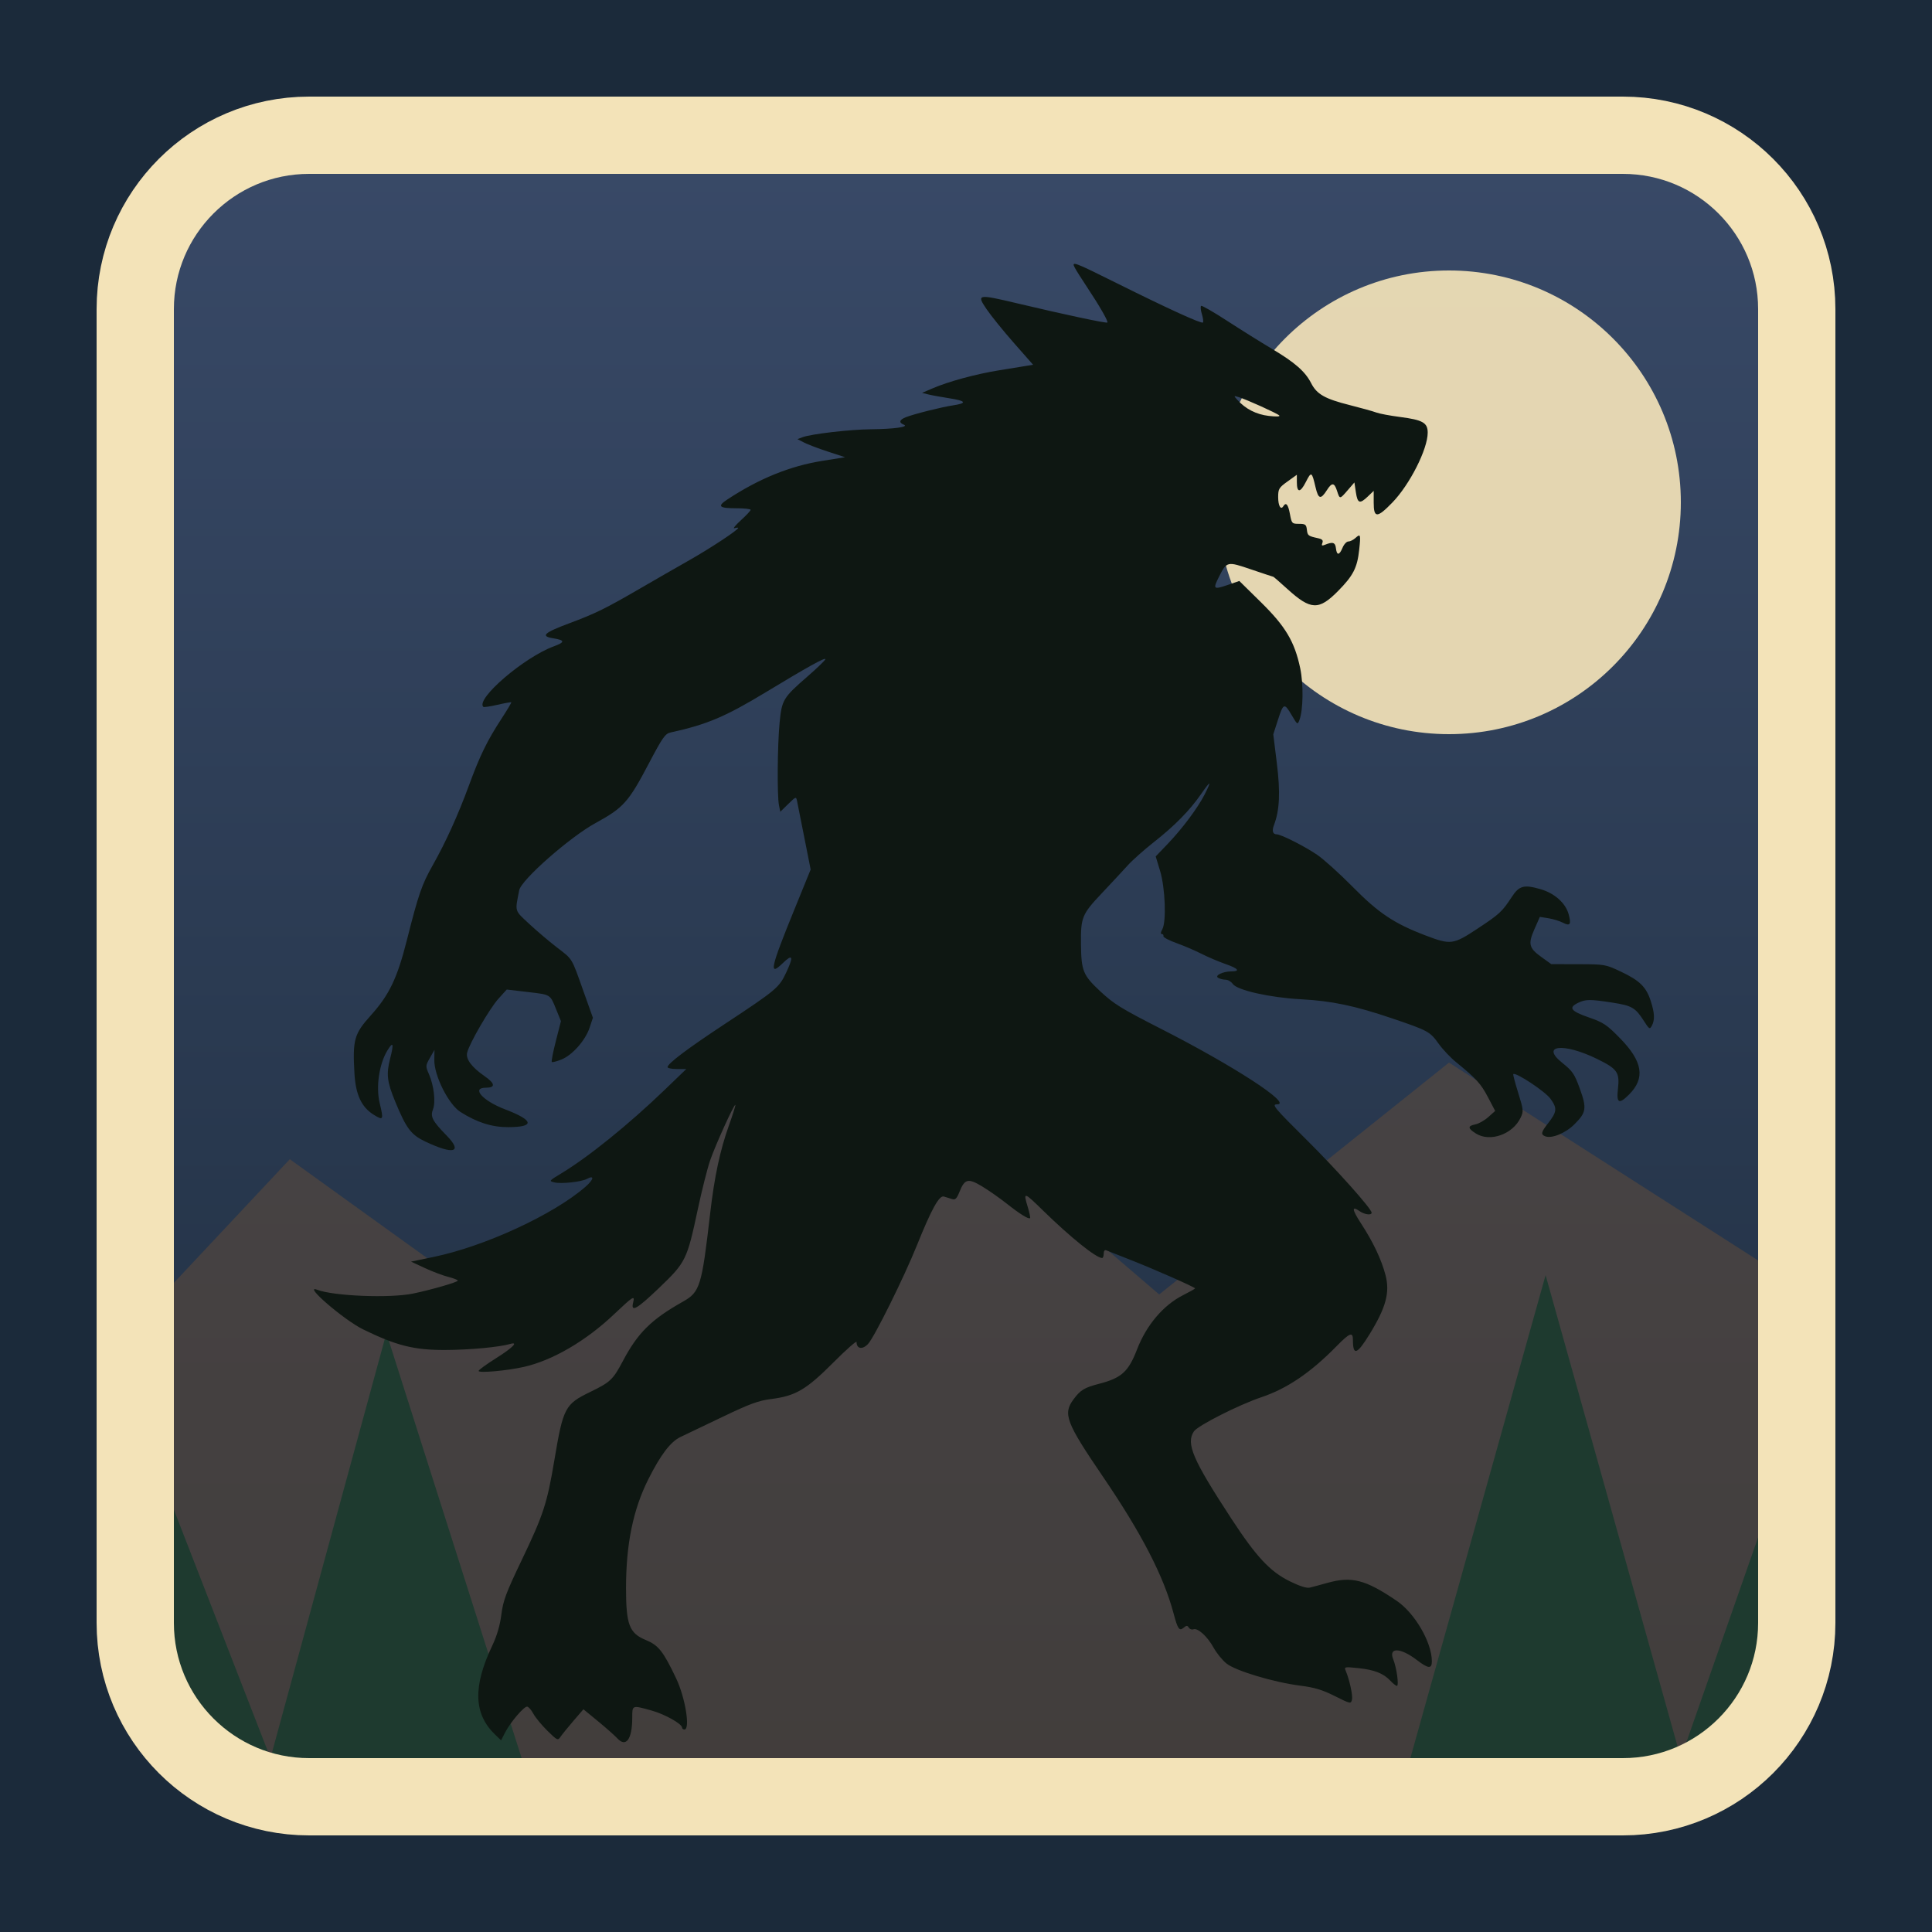
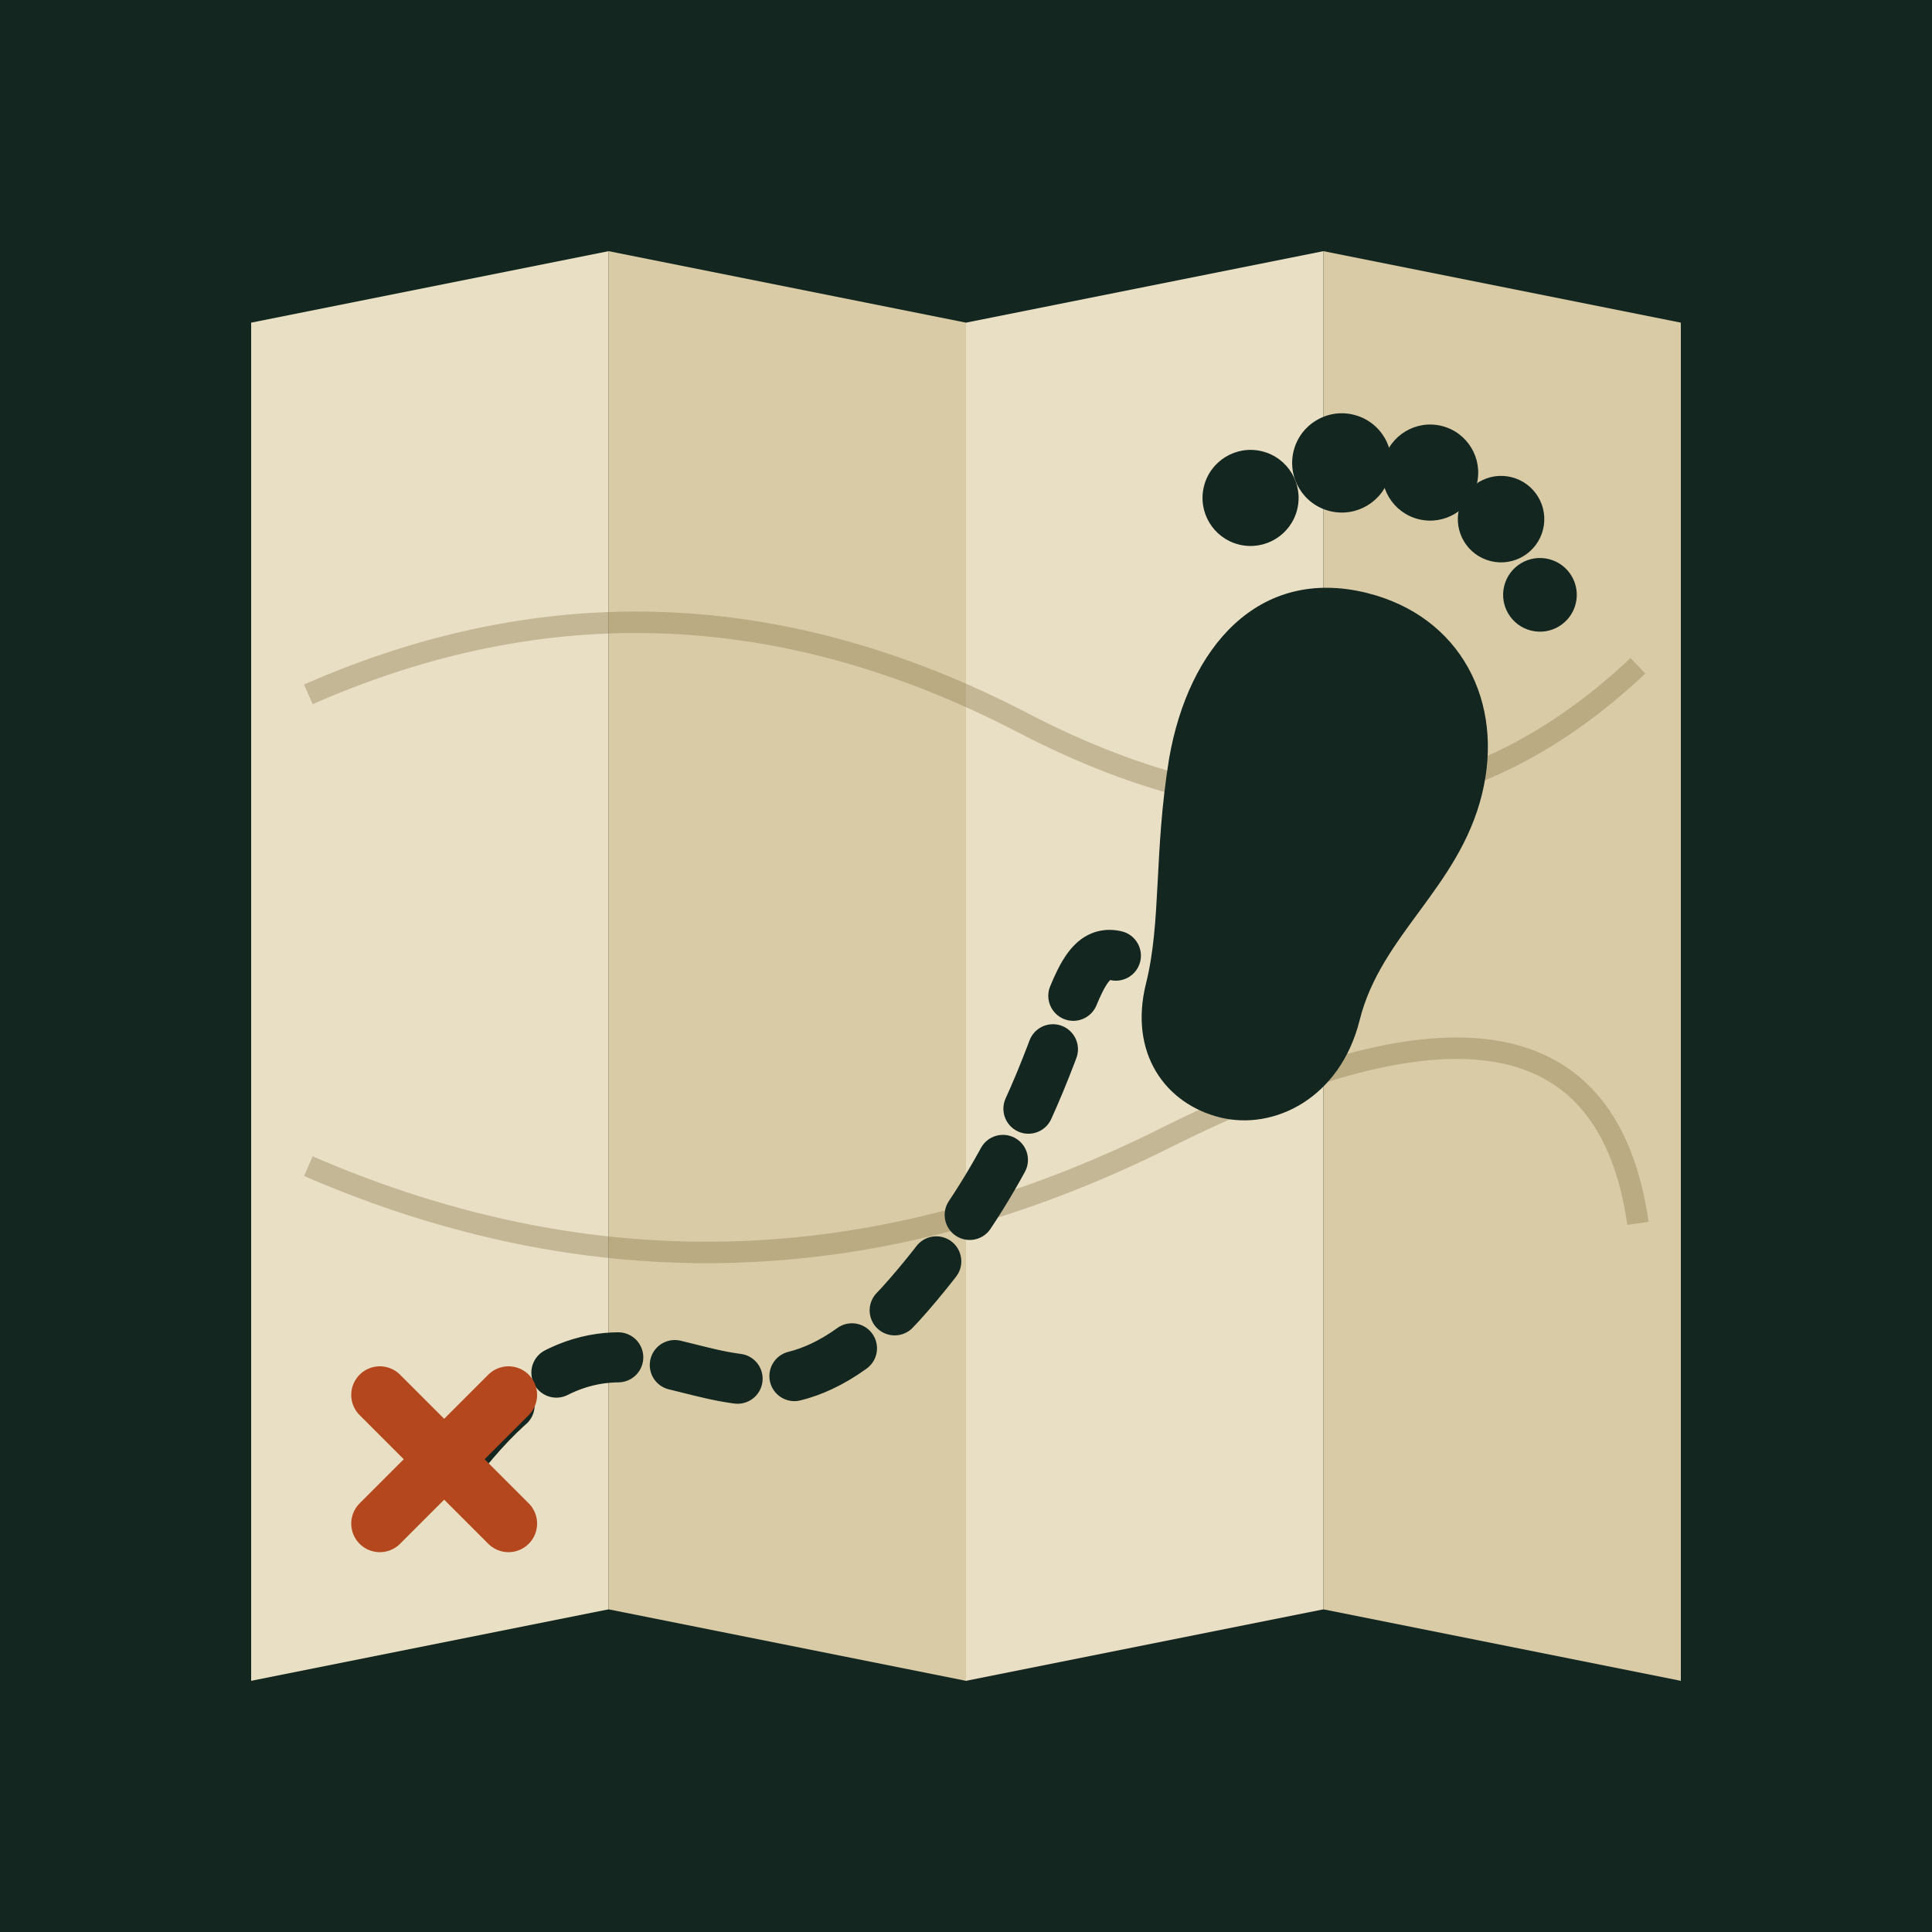
<svg xmlns="http://www.w3.org/2000/svg" viewBox="0 0 200 200">
-   <defs>
-     <linearGradient id="s" x1="0" y1="0" x2="0" y2="1">
-       <stop offset="0" stop-color="#3B4C6B" />
-       <stop offset="1" stop-color="#1B2A3A" />
-     </linearGradient>
-     <clipPath id="c">
-       <rect x="14" y="14" width="172" height="172" rx="18" />
-     </clipPath>
-   </defs>
-   <rect width="200" height="200" fill="#1B2A3A" />
-   <g clip-path="url(#c)">
-     <rect width="200" height="200" fill="url(#s)" />
-     <circle cx="150" cy="52" r="24" fill="#F3E3B8" opacity=".92" />
-     <path d="M0 152L30 120 55 138 85 104 120 134 150 110 200 142V200H0Z" fill="#5E4A3A" opacity=".55" />
-     <path d="M0 182L14 146 28 182 40 138 54 182 146 182 160 132 174 182 188 142 200 182V200H0Z" fill="#1E3A2F" />
-     <svg x="16" y="18" width="172" height="172" viewBox="0 0 800 800">
-       <path d="M 443.119 45.250 C 443.774 46.487, 446.403 50.650, 448.963 54.500 C 455.002 63.584, 459.285 71.048, 458.760 71.573 C 458.296 72.037, 438.312 67.786, 415.665 62.407 C 396.158 57.773, 395.674 57.863, 400.642 65.195 C 402.764 68.327, 408.663 75.619, 413.750 81.399 L 423 91.909 419.750 92.442 C 417.963 92.735, 412 93.705, 406.500 94.597 C 395.378 96.402, 382.297 99.956, 374.608 103.264 L 369.551 105.440 372.525 106.187 C 374.161 106.599, 378.764 107.441, 382.753 108.058 C 390.817 109.307, 391.357 110.419, 384.406 111.462 C 378.896 112.288, 365.612 115.626, 361.750 117.154 C 358.597 118.402, 358.220 119.756, 360.750 120.750 C 363.473 121.820, 355.974 122.873, 345 122.962 C 334.971 123.043, 316.201 125.219, 312.022 126.784 L 309.544 127.713 312.742 129.367 C 314.501 130.276, 319.667 132.237, 324.220 133.724 L 332.500 136.427 321.500 138.182 C 305.936 140.666, 291.004 146.739, 275.766 156.783 C 270.792 160.062, 271.747 161, 280.059 161 C 283.877 161, 287.004 161.338, 287.008 161.750 C 287.013 162.162, 284.875 164.449, 282.258 166.831 C 279.641 169.213, 278.288 170.914, 279.250 170.612 C 280.212 170.310, 281 170.251, 281 170.481 C 281 171.435, 267.748 180.187, 257.500 186.001 C 251.450 189.434, 240.875 195.510, 234 199.504 C 217.142 209.299, 212.360 211.650, 199.581 216.422 C 187.455 220.951, 185.694 222.608, 191.947 223.607 C 197.651 224.520, 197.720 225.464, 192.230 227.484 C 177.865 232.770, 154.498 252.831, 158.290 256.623 C 158.549 256.883, 161.625 256.434, 165.125 255.625 C 168.625 254.816, 171.610 254.277, 171.759 254.426 C 171.908 254.575, 169.771 258.158, 167.010 262.388 C 160.184 272.844, 156.696 279.981, 151.479 294.166 C 146.086 308.831, 140.248 321.707, 133.874 333 C 128.675 342.210, 127.061 346.894, 121.473 369 C 116.847 387.299, 112.983 395.353, 104.101 405.201 C 96.123 414.048, 95.318 416.901, 96.240 433.071 C 96.826 443.358, 99.630 449.372, 105.544 453.027 C 110.180 455.893, 110.347 455.562, 108.393 447.395 C 106.515 439.548, 108.122 428.618, 112.119 422.044 C 114.906 417.462, 115.300 418.668, 113.417 426.019 C 111.501 433.498, 111.937 437.146, 115.892 446.738 C 121.209 459.631, 123.487 462.654, 130.340 465.911 C 143.958 472.381, 148.533 471.154, 140.713 463.130 C 133.688 455.921, 132.678 453.967, 134.084 450.315 C 135.415 446.857, 134.492 438.932, 132.125 433.500 C 130.424 429.596, 130.435 429.407, 132.577 425.635 L 134.772 421.770 134.698 426.674 C 134.585 434.174, 141.584 448.081, 147.282 451.679 C 155.304 456.744, 162.393 459.001, 170.230 458.985 C 183.268 458.957, 182.711 455.736, 168.745 450.406 C 157.957 446.289, 152.370 440, 159.500 440 C 164.229 440, 164.025 437.982, 158.939 434.458 C 152.664 430.109, 149.742 426.170, 150.506 423.092 C 151.625 418.584, 161.336 401.853, 165.535 397.200 L 169.570 392.727 179.523 393.901 C 190.925 395.246, 190.374 394.911, 193.387 402.323 L 195.671 407.944 193.218 417.521 C 191.869 422.789, 190.987 427.320, 191.258 427.591 C 191.529 427.862, 193.614 427.338, 195.892 426.427 C 201.154 424.321, 207.432 417.227, 209.474 411.078 L 211.056 406.315 206.457 393.408 C 200.624 377.033, 201.446 378.381, 193.611 372.352 C 189.931 369.521, 183.965 364.450, 180.352 361.085 C 173.193 354.416, 173.500 355.458, 175.581 344.897 C 176.565 339.903, 199.942 319.338, 212.343 312.556 C 225.772 305.212, 228.188 302.515, 237.934 283.985 C 244.640 271.238, 245.841 269.528, 248.500 268.946 C 265.964 265.125, 274.809 261.382, 294.367 249.537 C 314.292 237.469, 323.001 232.641, 322.997 233.664 C 322.995 234.124, 319.132 237.860, 314.411 241.966 C 302.631 252.214, 302.015 253.234, 300.948 264.266 C 299.904 275.050, 299.715 299.325, 300.639 303.943 L 301.277 307.135 305.082 303.420 C 308.856 299.735, 308.892 299.724, 309.380 302.102 C 309.650 303.421, 311.229 311.350, 312.888 319.722 L 315.903 334.943 308.053 354.222 C 296.489 382.620, 295.616 386.673, 302.500 380 C 307.262 375.384, 307.787 376.721, 304.212 384.361 C 300.696 391.874, 299.651 392.750, 274 409.687 C 256.400 421.308, 247 428.412, 247 430.093 C 247 430.592, 249.031 431, 251.514 431 L 256.028 431 245.764 440.882 C 228.211 457.783, 208.824 473.435, 195.520 481.446 C 189.946 484.802, 189.855 484.926, 192.467 485.581 C 195.734 486.401, 205.459 485.360, 208.191 483.898 C 211.920 481.902, 211.503 484.184, 207.500 487.676 C 192.196 501.027, 159.137 516.320, 134.500 521.446 L 123.500 523.735 130.129 526.823 C 133.775 528.521, 138.838 530.434, 141.379 531.074 C 143.921 531.714, 146 532.527, 146 532.880 C 146 533.611, 133.481 537.237, 124.500 539.108 C 113.428 541.415, 86.269 540.343, 78.298 537.284 C 71.090 534.518, 91.243 551.889, 100.452 556.379 C 116.541 564.225, 124.976 566.336, 140 566.276 C 151.831 566.228, 165.896 564.921, 171.250 563.372 C 175.421 562.165, 172.367 565.252, 164.520 570.177 C 159.855 573.105, 156.030 575.890, 156.020 576.367 C 155.994 577.487, 169.659 576.270, 177.819 574.425 C 191.608 571.308, 207.629 561.971, 221.135 549.178 C 230.500 540.309, 231.343 539.784, 230.438 543.391 C 229.190 548.363, 232.174 546.696, 242.871 536.446 C 255.850 524.008, 256.340 523.013, 261.608 498.341 C 263.507 489.449, 266.137 479.008, 267.453 475.139 C 269.926 467.867, 279.065 447.731, 279.634 448.300 C 279.810 448.477, 278.438 452.869, 276.584 458.061 C 272.275 470.124, 269.547 482.895, 267.516 500.500 C 263.456 535.705, 262.631 538.369, 254.357 543.029 C 239.195 551.569, 232.700 557.986, 225.540 571.500 C 220.714 580.607, 219.518 581.742, 209.729 586.500 C 197.592 592.400, 196.745 594.018, 192.473 619.500 C 189.016 640.116, 187.194 645.697, 176.912 667.166 C 169.210 683.248, 167.835 686.917, 166.979 693.665 C 166.314 698.914, 164.869 703.850, 162.598 708.631 C 153.191 728.439, 153.633 741.568, 164.042 751.540 L 166.844 754.225 168.835 750.363 C 171.304 745.571, 177.744 738, 179.351 738 C 180.008 738, 181.364 739.520, 182.364 741.378 C 183.365 743.236, 186.420 746.948, 189.154 749.628 C 193.939 754.318, 194.175 754.425, 195.481 752.500 C 196.226 751.400, 199.008 747.973, 201.662 744.885 L 206.487 739.269 213.493 745.021 C 217.347 748.184, 221.560 751.916, 222.856 753.314 C 227.018 757.802, 230 753.643, 230 743.351 C 230 737.181, 229.825 737.246, 239.276 739.867 C 245.708 741.651, 254 746.307, 254 748.136 C 254 748.611, 254.508 749, 255.128 749 C 258.034 749, 255.521 733.568, 251.114 724.346 C 244.839 711.217, 242.648 708.460, 236.456 705.893 C 228.562 702.621, 226.999 698.474, 227.004 680.815 C 227.010 659.723, 230.437 643.045, 237.751 628.500 C 243.674 616.723, 248.454 610.439, 253.215 608.171 C 255.572 607.048, 264.700 602.683, 273.500 598.472 C 286.750 592.131, 290.789 590.653, 297 589.873 C 308.627 588.412, 313.810 585.366, 326.750 572.389 C 332.938 566.184, 338 561.702, 338 562.431 C 338 565.773, 340.869 566.244, 343.557 563.344 C 346.616 560.044, 360.874 531.270, 367.018 516 C 374.104 498.388, 377.801 491.699, 380.063 492.400 C 381.128 492.730, 382.884 493.273, 383.965 493.608 C 385.560 494.101, 386.242 493.435, 387.585 490.078 C 390.074 483.858, 391.729 483.465, 398.436 487.503 C 401.571 489.391, 406.918 493.135, 410.318 495.824 C 416.656 500.835, 420.880 503.453, 421.549 502.784 C 421.757 502.577, 421.268 500.219, 420.463 497.544 C 418.180 489.956, 418.462 490.016, 427.750 499.094 C 441.053 512.096, 453.355 521.982, 456.250 521.996 C 456.663 521.998, 457 521.052, 457 519.893 C 457 518.600, 457.483 517.985, 458.250 518.301 C 458.938 518.584, 464.225 520.670, 470 522.937 C 481.393 527.410, 501 536.068, 501 536.626 C 501 536.816, 498.399 538.284, 495.220 539.889 C 485.722 544.683, 477.583 554.271, 473.055 566 C 468.903 576.754, 465.599 579.753, 454.840 582.542 C 447.649 584.405, 445.798 585.530, 442.441 590.080 C 437.285 597.068, 438.851 601.168, 456.672 627.335 C 475.223 654.575, 485.849 675.135, 490.607 693 C 492.674 700.760, 493.380 701.759, 495.534 699.972 C 496.880 698.855, 497.291 698.853, 497.975 699.960 C 498.428 700.692, 499.418 701.053, 500.177 700.762 C 502.263 699.962, 506.942 704.204, 509.880 709.559 C 511.321 712.186, 514.126 715.639, 516.113 717.232 C 520.537 720.778, 538.927 726.298, 551.678 727.906 C 558.495 728.765, 562.263 729.902, 568.257 732.905 C 575.825 736.697, 576.027 736.740, 576.534 734.646 C 577.015 732.661, 575.356 725.034, 573.482 720.617 C 572.729 718.839, 573.073 718.774, 579.592 719.457 C 587.370 720.273, 591.690 721.977, 595.053 725.556 C 596.316 726.900, 597.712 728, 598.155 728 C 599.248 728, 598.052 719.287, 596.399 715.206 C 594.025 709.343, 599.872 709.520, 607.770 715.551 C 613.313 719.783, 615 719.925, 615 716.159 C 615 707.075, 606.803 692.975, 598.083 687.061 C 582.938 676.788, 576.414 675.119, 564.500 678.472 C 561.200 679.400, 557.464 680.406, 556.198 680.707 C 554.709 681.060, 551.306 679.973, 546.554 677.624 C 537.064 672.934, 530.463 665.853, 518.470 647.500 C 499.799 618.927, 496.554 611.382, 500.409 605.498 C 502.235 602.712, 522.017 592.687, 532.929 589.019 C 545.273 584.870, 556.608 577.193, 568.923 564.642 C 575.504 557.936, 577 557.350, 577 561.477 C 577 569.192, 578.959 568.524, 584.968 558.760 C 592.917 545.843, 594.881 538.586, 592.688 530.226 C 590.700 522.645, 586.752 514.328, 580.819 505.222 C 576.531 498.640, 576.311 496.704, 580.158 499.398 C 582.589 501.101, 586 501.553, 586 500.172 C 586 498.300, 569.221 479.504, 554.612 465.012 C 538.945 449.470, 537.726 448, 540.500 448 C 548.053 448, 519.786 429.594, 484.978 411.846 C 465.342 401.834, 461.845 399.676, 455.240 393.488 C 447.041 385.807, 446.196 383.727, 446.060 370.890 C 445.923 357.991, 446.521 356.512, 455.909 346.560 C 460.634 341.551, 466.323 335.433, 468.550 332.965 C 470.778 330.497, 476.403 325.487, 481.050 321.833 C 491.230 313.827, 498.405 306.528, 503.905 298.584 C 508.555 291.867, 509.084 291.929, 505.607 298.783 C 502.339 305.223, 494.838 315.269, 487.847 322.566 L 482.036 328.632 484.138 335.566 C 486.630 343.790, 487.248 360.137, 485.203 363.750 C 484.412 365.147, 484.322 366, 484.965 366 C 485.534 366, 485.887 366.457, 485.750 367.015 C 485.612 367.573, 488.425 369.074, 492 370.350 C 495.575 371.626, 500.975 373.935, 504 375.481 C 507.025 377.027, 512.313 379.276, 515.750 380.479 C 521.875 382.623, 522.911 384, 518.398 384 C 514.440 384, 510.330 385.965, 512.034 387.042 C 512.840 387.552, 514.458 387.976, 515.628 387.985 C 516.798 387.993, 518.373 388.905, 519.128 390.012 C 521.199 393.049, 536.952 396.601, 551.933 397.407 C 566.886 398.213, 578.012 400.549, 596 406.659 C 613.261 412.523, 614.068 412.964, 618.286 418.836 C 620.226 421.535, 623.954 425.489, 626.571 427.622 C 636.370 435.608, 638.588 438.038, 641.995 444.522 L 645.489 451.174 642.188 454.123 C 640.373 455.745, 637.563 457.337, 635.944 457.661 C 632.148 458.420, 632.226 459.543, 636.250 462.070 C 642.993 466.305, 653.912 462.446, 657.708 454.486 C 659.207 451.343, 659.148 450.719, 656.580 442.483 C 655.090 437.705, 654.021 433.646, 654.204 433.463 C 655.309 432.357, 669.543 441.767, 672.096 445.291 C 675.450 449.921, 675.280 451.612, 670.899 457.191 C 667.583 461.414, 667.349 462.536, 669.607 463.403 C 672.752 464.610, 679.396 461.867, 683.663 457.600 C 689.377 451.887, 689.669 449.944, 686.244 440.454 C 683.679 433.349, 682.774 432.021, 677.766 428.007 C 667.076 419.441, 678.407 418.214, 694.633 426.180 C 704.392 430.971, 705.511 432.603, 704.589 440.690 C 703.814 447.480, 705.123 448.112, 709.953 443.282 C 717.833 435.402, 716.552 427.381, 705.628 416.207 C 699.215 409.647, 697.661 408.611, 690.491 406.119 C 681.822 403.107, 680.618 401.429, 685.457 399.109 C 689.090 397.368, 691.205 397.359, 702 399.037 C 711.348 400.491, 712.986 401.445, 717.075 407.826 C 719.658 411.856, 719.922 412.015, 720.924 410.142 C 722.419 407.349, 722.270 404.066, 720.386 398.231 C 718.207 391.485, 715.076 388.401, 706.089 384.149 C 698.608 380.610, 698.316 380.559, 685.500 380.530 L 672.500 380.500 667.721 377.060 C 661.709 372.732, 661.236 370.785, 664.437 363.547 L 667.003 357.745 671.106 358.401 C 673.363 358.762, 676.487 359.718, 678.048 360.525 C 681.577 362.350, 682.225 361.399, 680.850 356.418 C 679.385 351.112, 674.078 346.369, 667.452 344.443 C 659.299 342.073, 657.048 342.683, 653.416 348.246 C 648.826 355.277, 647.571 356.432, 636.828 363.516 C 625.234 371.161, 624.100 371.304, 611.876 366.652 C 596.842 360.931, 589.344 355.921, 576.846 343.249 C 570.606 336.922, 562.901 329.978, 559.725 327.818 C 553.724 323.738, 542.381 318.002, 540.309 318.001 C 538.401 318, 537.911 316.365, 538.978 313.559 C 541.705 306.386, 542.103 297.866, 540.368 283.785 L 538.653 269.856 540.884 262.928 C 543.528 254.720, 543.973 254.571, 547.561 260.694 C 550.249 265.280, 550.334 265.332, 551.244 262.944 C 553.063 258.170, 553.246 245.753, 551.610 238 C 548.914 225.220, 544.559 217.904, 532.714 206.253 L 522.296 196.006 516.732 197.920 C 509.866 200.282, 509.489 199.942, 512.467 194.065 C 516.300 186.501, 516.349 186.490, 528.090 190.483 C 533.779 192.417, 538.552 194, 538.697 194 C 538.842 194, 541.905 196.669, 545.504 199.930 C 556.695 210.072, 560.576 210.219, 569.825 200.856 C 577.130 193.459, 579.076 189.672, 580.010 181.028 C 580.821 173.524, 580.677 173.077, 578.177 175.339 C 577.168 176.253, 575.645 177, 574.793 177 C 573.940 177, 572.683 178.350, 572 180 C 570.451 183.741, 569.229 183.837, 568.816 180.250 C 568.492 177.432, 567.294 177.046, 563.576 178.563 C 562.040 179.189, 561.781 179.013, 562.291 177.684 C 562.765 176.448, 562.232 175.868, 560.215 175.427 C 555.430 174.380, 555.150 174.166, 554.822 171.309 C 554.538 168.830, 554.091 168.500, 551.018 168.500 C 547.654 168.500, 547.506 168.339, 546.660 163.750 C 545.809 159.139, 544.781 157.928, 543.490 160.016 C 542.252 162.020, 541 159.805, 541 155.611 C 541 151.693, 541.373 151.071, 545.500 148.107 L 550 144.876 550 148.379 C 550 153.631, 551.640 153.632, 554.309 148.382 C 556.966 143.152, 557.216 143.281, 558.979 150.796 C 560.359 156.680, 561.475 156.968, 564.500 152.221 C 566.870 148.502, 568.039 148.585, 569.324 152.563 C 570.673 156.735, 570.653 156.735, 574.354 152.453 L 577.709 148.572 578.416 153.286 C 579.227 158.699, 580.277 159.067, 584.195 155.313 L 587 152.626 587 158.313 C 587 165.814, 588.655 165.802, 595.976 158.250 C 604.355 149.607, 613 132.520, 613 124.602 C 613 119.814, 610.623 118.464, 599.699 117.051 C 594.859 116.424, 589.684 115.450, 588.199 114.884 C 586.715 114.319, 581 112.724, 575.500 111.339 C 563.497 108.318, 559.606 106.109, 556.882 100.769 C 554.016 95.150, 549.043 90.796, 538 84.235 C 532.775 81.131, 523.134 75.105, 516.576 70.844 C 510.017 66.583, 504.322 63.301, 503.920 63.550 C 503.517 63.798, 503.671 65.576, 504.261 67.500 C 504.852 69.424, 505.082 71.251, 504.773 71.560 C 504.068 72.265, 488.193 65.019, 463.221 52.593 C 442.362 42.214, 441.311 41.830, 443.119 45.250 M 521.336 108.790 C 525.248 113.173, 530.478 115.845, 536.500 116.538 C 540.245 116.969, 542.124 116.876, 541.500 116.291 C 540.352 115.215, 525.742 108.621, 522 107.490 C 519.539 106.746, 519.529 106.766, 521.336 108.790" stroke="none" fill="#0E1712" fill-rule="evenodd" />
-     </svg>
+   <rect width="200" height="200" rx="0" fill="#13261F" />
+   <g transform="translate(26 26) scale(0.74)">
+     <path d="M0 10L50 0V190L0 200Z" fill="#E9DFC4" />
+     <path d="M50 0L100 10V200L50 190Z" fill="#D8CBA6" />
+     <path d="M100 10L150 0V190L100 200Z" fill="#E9DFC4" />
+     <path d="M150 0L200 10V200L150 190Z" fill="#D8CBA6" />
+     <g fill="none" stroke="#8C7B4E" stroke-width="3" opacity=".4">
+       <path d="M8 62q50-22 100 4t86-8" />
+       <path d="M8 128q60 26 120-4t66 12" />
+     </g>
+     <path d="M30 168C56 136 66 176 92 146S112 92 124 100" fill="none" stroke="#13261F" stroke-width="7.0" stroke-dasharray="9.0 8.0" stroke-linecap="round" />
+     <g transform="rotate(14 150 74) translate(116 18) scale(1.12)" fill="#13261F">
+       <path d="M30 26c-14 0-20 12-19 26 1 12 4 20 4 28 0 9 6 14 13 14s14-6 14-16c0-11 8-19 8-31 0-12-8-21-20-21Z" />
+       <circle cx="13" cy="18" r="6" />
+       <circle cx="23" cy="11" r="6.2" />
+       <circle cx="34" cy="9.5" r="6" />
+       <circle cx="44" cy="13" r="5.4" />
+       <circle cx="51" cy="21" r="4.6" />
+     </g>
+     <path d="M18 178l18-18M18 160l18 18" stroke="#B4471E" stroke-width="8.0" stroke-linecap="round" />
  </g>
-   <rect x="14" y="14" width="172" height="172" rx="18" fill="none" stroke="#F3E3B8" stroke-width="8" />
</svg>
